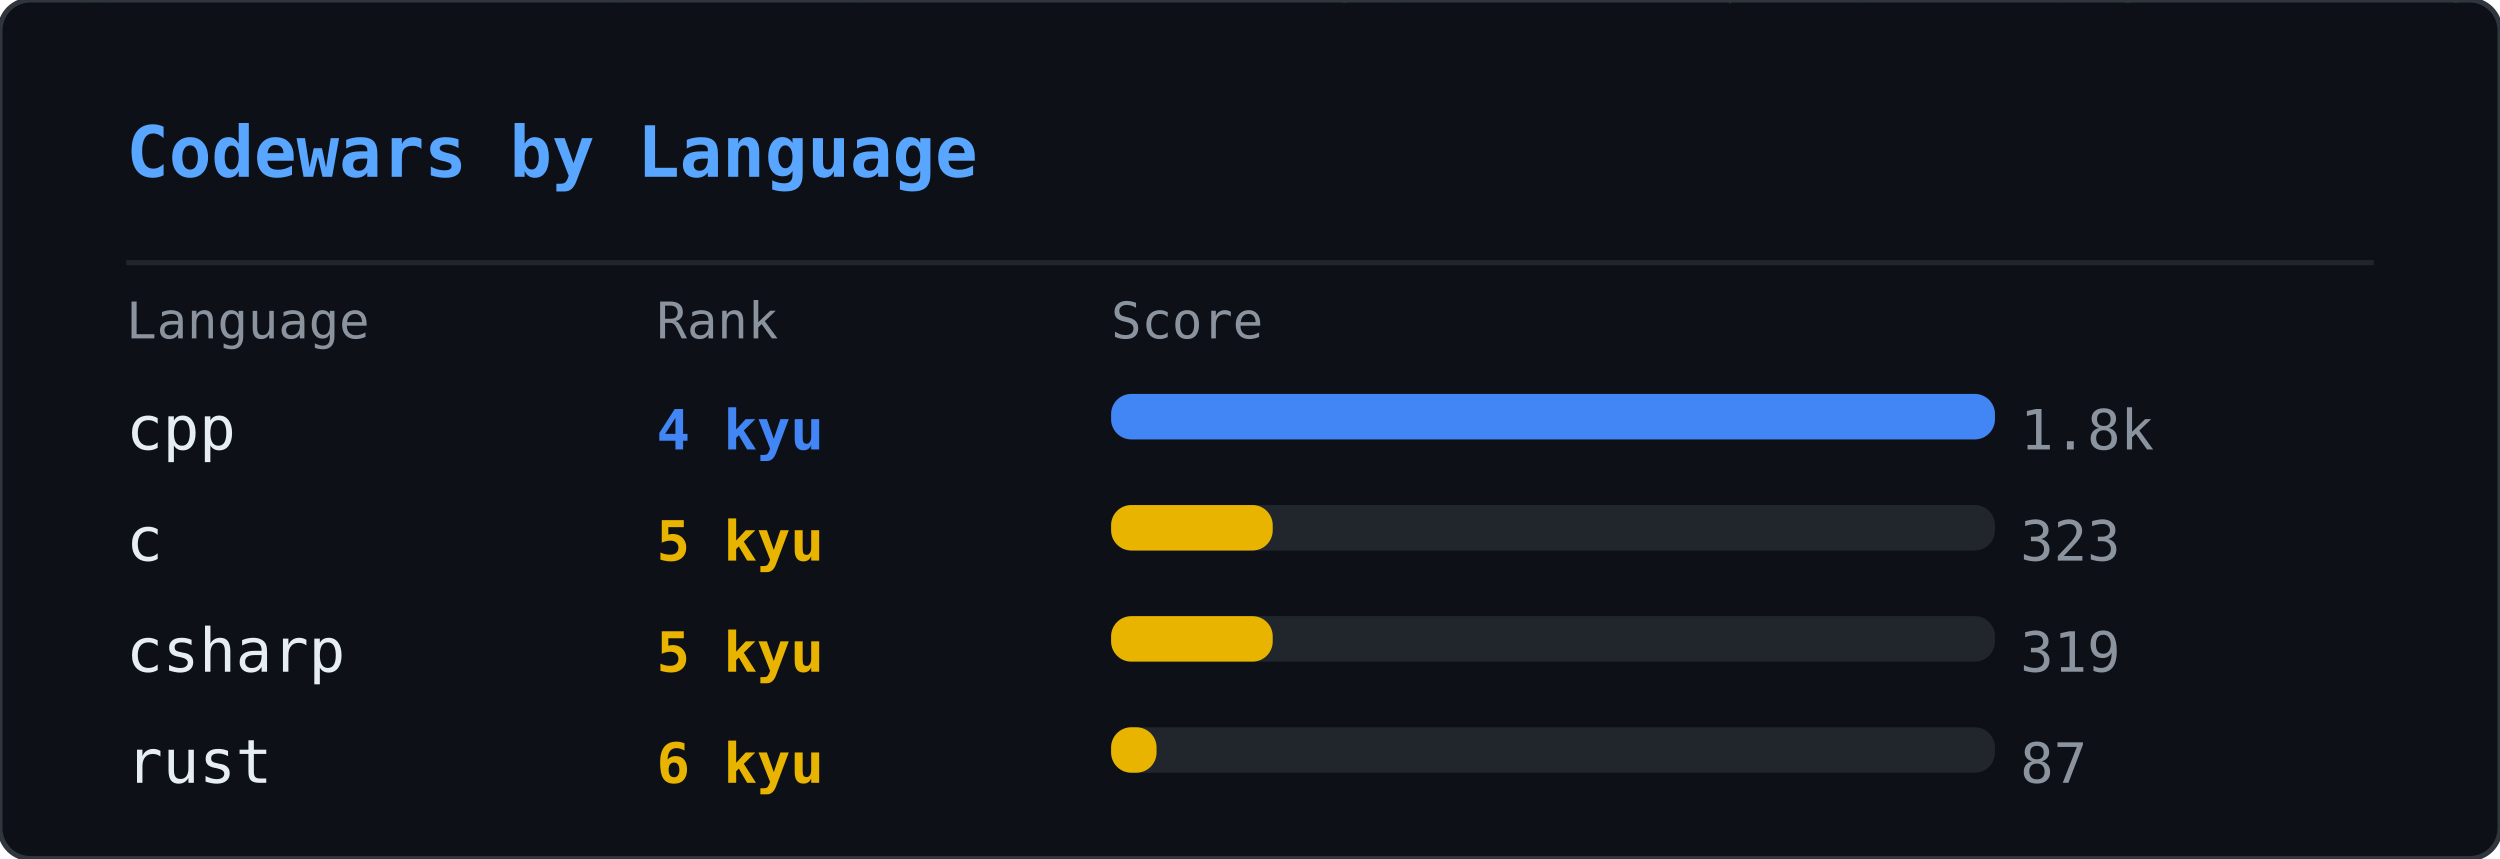
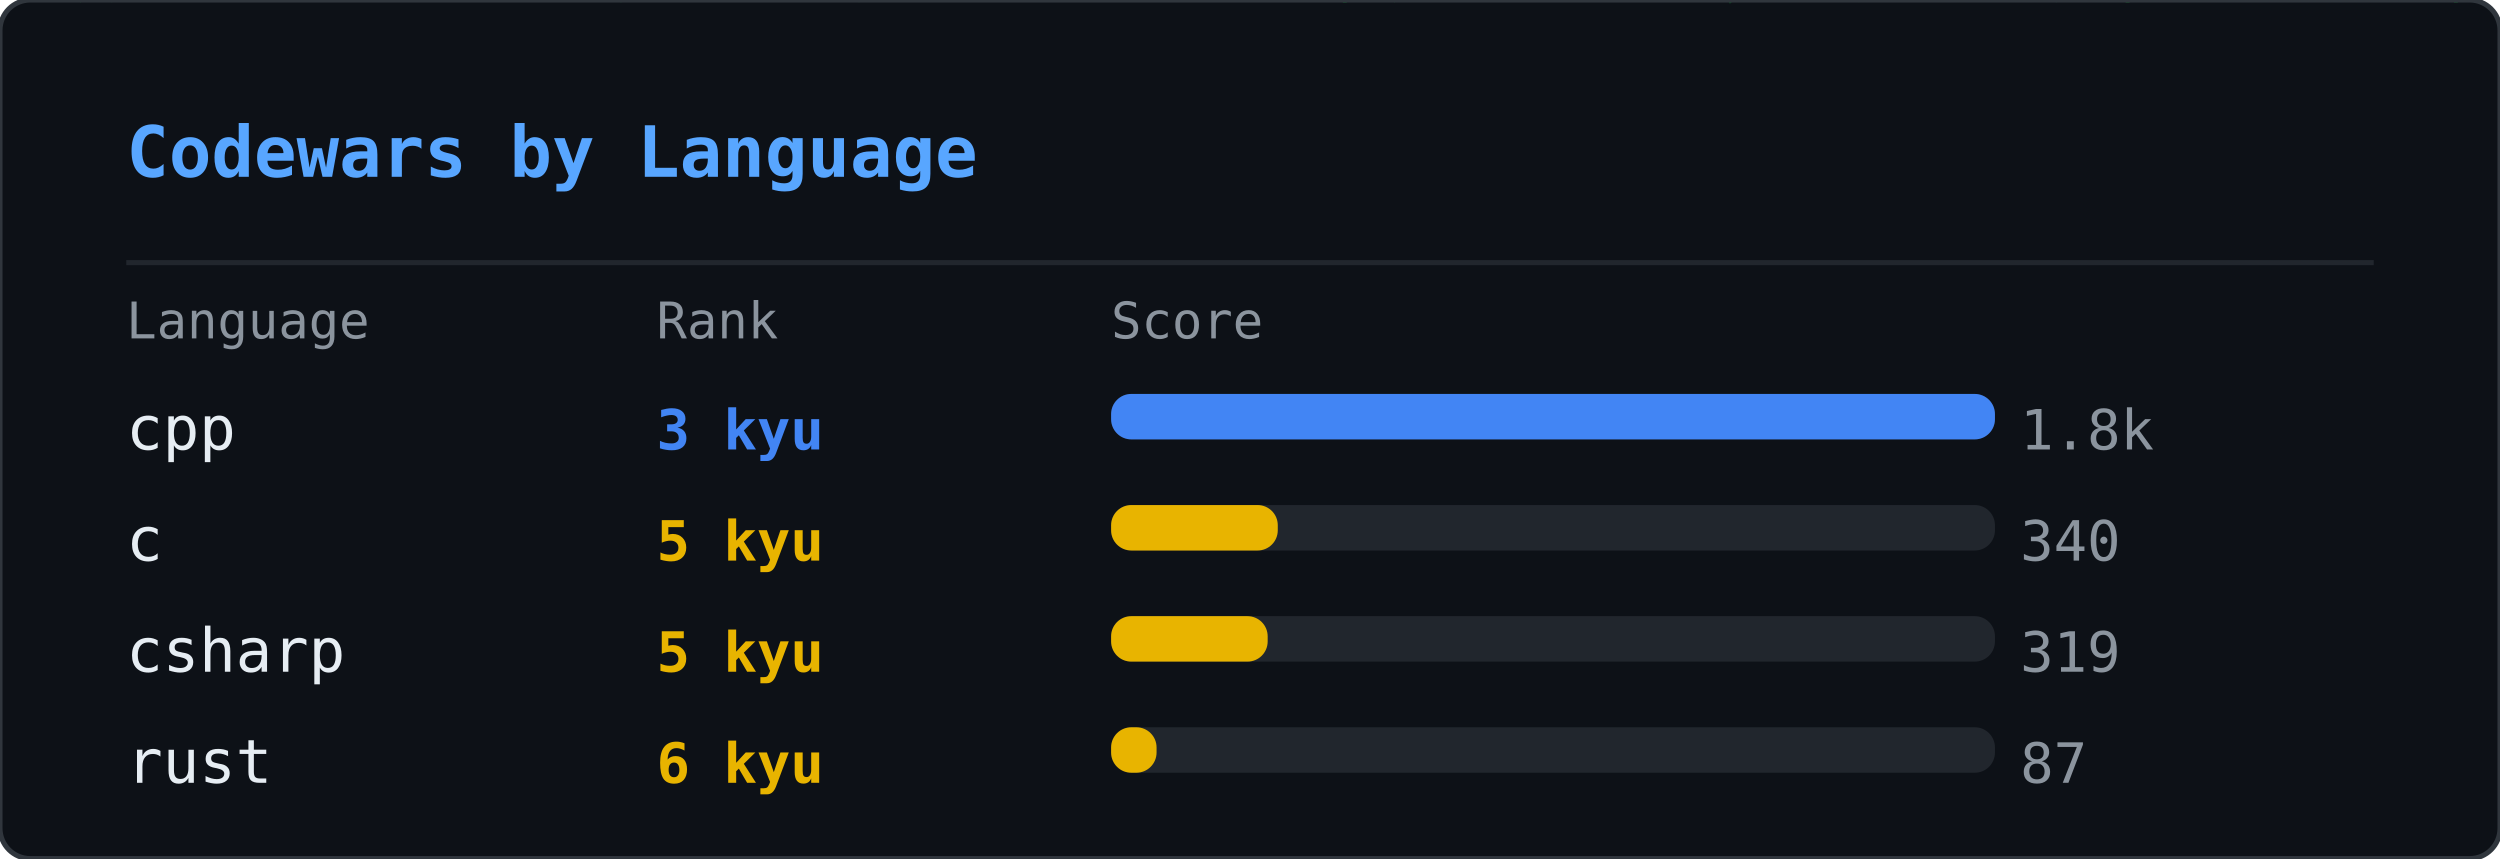
<svg xmlns="http://www.w3.org/2000/svg" width="495" height="170" viewBox="0 0 495 170">
  <defs>
    <clipPath id="cwl-clip">
      <rect width="495" height="170" rx="6" />
    </clipPath>
  </defs>
  <rect width="495" height="170" rx="6" fill="#0d1117" />
  <g clip-path="url(#cwl-clip)">
    <g opacity="0.22">
      <style>@keyframes cwl0{from{transform:translateY(-74px)}to{transform:translateY(184px)}}@keyframes cwl1{from{transform:translateY(-46px)}to{transform:translateY(184px)}}@keyframes cwl2{from{transform:translateY(-46px)}to{transform:translateY(184px)}}@keyframes cwl3{from{transform:translateY(-46px)}to{transform:translateY(184px)}}@keyframes cwl4{from{transform:translateY(-46px)}to{transform:translateY(184px)}}@keyframes cwl5{from{transform:translateY(-46px)}to{transform:translateY(184px)}}@keyframes cwl6{from{transform:translateY(-46px)}to{transform:translateY(184px)}}@keyframes cwl7{from{transform:translateY(-46px)}to{transform:translateY(184px)}}@keyframes cwl8{from{transform:translateY(-46px)}to{transform:translateY(184px)}}@keyframes cwl9{from{transform:translateY(-46px)}to{transform:translateY(184px)}}@keyframes cwl10{from{transform:translateY(-46px)}to{transform:translateY(184px)}}@keyframes cwl11{from{transform:translateY(-46px)}to{transform:translateY(184px)}}@keyframes cwl12{from{transform:translateY(-46px)}to{transform:translateY(184px)}}@keyframes cwl13{from{transform:translateY(-46px)}to{transform:translateY(184px)}}@keyframes cwl14{from{transform:translateY(-46px)}to{transform:translateY(184px)}}@keyframes cwl15{from{transform:translateY(-46px)}to{transform:translateY(184px)}}@keyframes cwl16{from{transform:translateY(-46px)}to{transform:translateY(184px)}}@keyframes cwl17{from{transform:translateY(-46px)}to{transform:translateY(184px)}}@keyframes cwl18{from{transform:translateY(-46px)}to{transform:translateY(184px)}}@keyframes cwl19{from{transform:translateY(-46px)}to{transform:translateY(184px)}}@keyframes cwl20{from{transform:translateY(-46px)}to{transform:translateY(184px)}}@keyframes cwl21{from{transform:translateY(-46px)}to{transform:translateY(184px)}}@keyframes cwl22{from{transform:translateY(-46px)}to{transform:translateY(184px)}}@keyframes cwl23{from{transform:translateY(-46px)}to{transform:translateY(184px)}}@keyframes cwl24{from{transform:translateY(-46px)}to{transform:translateY(184px)}}@keyframes cwl25{from{transform:translateY(-46px)}to{transform:translateY(184px)}}@keyframes cwl26{from{transform:translateY(-46px)}to{transform:translateY(184px)}}@keyframes cwl27{from{transform:translateY(-46px)}to{transform:translateY(184px)}}@keyframes cwl28{from{transform:translateY(-46px)}to{transform:translateY(184px)}}@keyframes cwl29{from{transform:translateY(-46px)}to{transform:translateY(184px)}}@keyframes cwl30{from{transform:translateY(-46px)}to{transform:translateY(184px)}}@keyframes cwl31{from{transform:translateY(-46px)}to{transform:translateY(184px)}}@keyframes cwl32{from{transform:translateY(-46px)}to{transform:translateY(184px)}}@keyframes cwl33{from{transform:translateY(-46px)}to{transform:translateY(184px)}}@keyframes cwl34{from{transform:translateY(-46px)}to{transform:translateY(184px)}}@keyframes cwl35{from{transform:translateY(-46px)}to{transform:translateY(184px)}}@keyframes cwl36{from{transform:translateY(-46px)}to{transform:translateY(184px)}}@keyframes cwl37{from{transform:translateY(-46px)}to{transform:translateY(184px)}}</style>
      <g style="animation:cwl0 2.62s linear infinite;animation-delay:-1.32s">
        <text x="122" y="0" font-family="monospace" font-size="12" fill="#00ff41">6</text>
        <text x="122" y="-14" font-family="monospace" font-size="12" fill="#00ff41" opacity="0.83">7</text>
        <text x="122" y="-28" font-family="monospace" font-size="12" fill="#00ff41" opacity="0.67">ｦ</text>
        <text x="122" y="-42" font-family="monospace" font-size="12" fill="#00ff41" opacity="0.50">ﾒ</text>
        <text x="122" y="-56" font-family="monospace" font-size="12" fill="#00ff41" opacity="0.33">ｬ</text>
        <text x="122" y="-70" font-family="monospace" font-size="12" fill="#00ff41" opacity="0.17">ﾕ</text>
      </g>
      <g style="animation:cwl1 1.53s linear infinite;animation-delay:-0.79s">
        <text x="428" y="0" font-family="monospace" font-size="12" fill="#00ff41">ﾉ</text>
        <text x="428" y="-14" font-family="monospace" font-size="12" fill="#00ff41" opacity="0.75">ｼ</text>
        <text x="428" y="-28" font-family="monospace" font-size="12" fill="#00ff41" opacity="0.50">ﾜ</text>
        <text x="428" y="-42" font-family="monospace" font-size="12" fill="#00ff41" opacity="0.25">ｸ</text>
      </g>
      <g style="animation:cwl2 2.56s linear infinite;animation-delay:-0.74s">
        <text x="198" y="0" font-family="monospace" font-size="12" fill="#00ff41">1</text>
        <text x="198" y="-14" font-family="monospace" font-size="12" fill="#00ff41" opacity="0.75">ﾛ</text>
        <text x="198" y="-28" font-family="monospace" font-size="12" fill="#00ff41" opacity="0.50">ｽ</text>
        <text x="198" y="-42" font-family="monospace" font-size="12" fill="#00ff41" opacity="0.25">6</text>
      </g>
      <g style="animation:cwl3 3.01s linear infinite;animation-delay:-1.33s">
        <text x="417" y="0" font-family="monospace" font-size="12" fill="#00ff41">ｮ</text>
        <text x="417" y="-14" font-family="monospace" font-size="12" fill="#00ff41" opacity="0.75">9</text>
        <text x="417" y="-28" font-family="monospace" font-size="12" fill="#00ff41" opacity="0.50">ｶ</text>
        <text x="417" y="-42" font-family="monospace" font-size="12" fill="#00ff41" opacity="0.25">ﾒ</text>
      </g>
      <g style="animation:cwl4 2.02s linear infinite;animation-delay:-0.78s">
        <text x="260" y="0" font-family="monospace" font-size="12" fill="#00ff41">ﾋ</text>
        <text x="260" y="-14" font-family="monospace" font-size="12" fill="#00ff41" opacity="0.75">ﾐ</text>
        <text x="260" y="-28" font-family="monospace" font-size="12" fill="#00ff41" opacity="0.50">ｬ</text>
        <text x="260" y="-42" font-family="monospace" font-size="12" fill="#00ff41" opacity="0.25">6</text>
      </g>
      <g style="animation:cwl5 1.91s linear infinite;animation-delay:-1.85s">
        <text x="482" y="0" font-family="monospace" font-size="12" fill="#00ff41">ｮ</text>
        <text x="482" y="-14" font-family="monospace" font-size="12" fill="#00ff41" opacity="0.75">ﾉ</text>
        <text x="482" y="-28" font-family="monospace" font-size="12" fill="#00ff41" opacity="0.50">ﾚ</text>
        <text x="482" y="-42" font-family="monospace" font-size="12" fill="#00ff41" opacity="0.25">ｩ</text>
      </g>
      <g style="animation:cwl6 3.02s linear infinite;animation-delay:-2.58s">
        <text x="127" y="0" font-family="monospace" font-size="12" fill="#00ff41">ﾓ</text>
        <text x="127" y="-14" font-family="monospace" font-size="12" fill="#00ff41" opacity="0.75">ｪ</text>
        <text x="127" y="-28" font-family="monospace" font-size="12" fill="#00ff41" opacity="0.50">ﾀ</text>
        <text x="127" y="-42" font-family="monospace" font-size="12" fill="#00ff41" opacity="0.25">ｴ</text>
      </g>
      <g style="animation:cwl7 2.80s linear infinite;animation-delay:-1.92s">
        <text x="274" y="0" font-family="monospace" font-size="12" fill="#00ff41">ｹ</text>
        <text x="274" y="-14" font-family="monospace" font-size="12" fill="#00ff41" opacity="0.75">ﾕ</text>
        <text x="274" y="-28" font-family="monospace" font-size="12" fill="#00ff41" opacity="0.50">ﾆ</text>
        <text x="274" y="-42" font-family="monospace" font-size="12" fill="#00ff41" opacity="0.25">ｾ</text>
      </g>
      <g style="animation:cwl8 1.54s linear infinite;animation-delay:-0.32s">
        <text x="361" y="0" font-family="monospace" font-size="12" fill="#00ff41">ﾄ</text>
        <text x="361" y="-14" font-family="monospace" font-size="12" fill="#00ff41" opacity="0.75">ﾐ</text>
        <text x="361" y="-28" font-family="monospace" font-size="12" fill="#00ff41" opacity="0.50">ﾓ</text>
        <text x="361" y="-42" font-family="monospace" font-size="12" fill="#00ff41" opacity="0.25">ｼ</text>
      </g>
      <g style="animation:cwl9 2.51s linear infinite;animation-delay:-2.25s">
        <text x="366" y="0" font-family="monospace" font-size="12" fill="#00ff41">ｹ</text>
        <text x="366" y="-14" font-family="monospace" font-size="12" fill="#00ff41" opacity="0.75">ｫ</text>
        <text x="366" y="-28" font-family="monospace" font-size="12" fill="#00ff41" opacity="0.50">ﾉ</text>
        <text x="366" y="-42" font-family="monospace" font-size="12" fill="#00ff41" opacity="0.25">ﾈ</text>
      </g>
      <g style="animation:cwl10 2.91s linear infinite;animation-delay:-0.33s">
        <text x="262" y="0" font-family="monospace" font-size="12" fill="#00ff41">ｮ</text>
        <text x="262" y="-14" font-family="monospace" font-size="12" fill="#00ff41" opacity="0.75">ﾘ</text>
        <text x="262" y="-28" font-family="monospace" font-size="12" fill="#00ff41" opacity="0.50">ﾜ</text>
        <text x="262" y="-42" font-family="monospace" font-size="12" fill="#00ff41" opacity="0.25">3</text>
      </g>
      <g style="animation:cwl11 2.27s linear infinite;animation-delay:-0.69s">
        <text x="121" y="0" font-family="monospace" font-size="12" fill="#00ff41">ｧ</text>
        <text x="121" y="-14" font-family="monospace" font-size="12" fill="#00ff41" opacity="0.75">ｷ</text>
        <text x="121" y="-28" font-family="monospace" font-size="12" fill="#00ff41" opacity="0.50">ﾐ</text>
        <text x="121" y="-42" font-family="monospace" font-size="12" fill="#00ff41" opacity="0.25">ｭ</text>
      </g>
      <g style="animation:cwl12 1.86s linear infinite;animation-delay:-0.26s">
        <text x="341" y="0" font-family="monospace" font-size="12" fill="#00ff41">ﾀ</text>
        <text x="341" y="-14" font-family="monospace" font-size="12" fill="#00ff41" opacity="0.75">4</text>
        <text x="341" y="-28" font-family="monospace" font-size="12" fill="#00ff41" opacity="0.50">ﾊ</text>
        <text x="341" y="-42" font-family="monospace" font-size="12" fill="#00ff41" opacity="0.25">ｱ</text>
      </g>
      <g style="animation:cwl13 2.62s linear infinite;animation-delay:-1.56s">
        <text x="112" y="0" font-family="monospace" font-size="12" fill="#00ff41">ﾝ</text>
        <text x="112" y="-14" font-family="monospace" font-size="12" fill="#00ff41" opacity="0.75">ﾁ</text>
        <text x="112" y="-28" font-family="monospace" font-size="12" fill="#00ff41" opacity="0.50">0</text>
        <text x="112" y="-42" font-family="monospace" font-size="12" fill="#00ff41" opacity="0.25">ｩ</text>
      </g>
      <g style="animation:cwl14 1.92s linear infinite;animation-delay:-1.12s">
        <text x="240" y="0" font-family="monospace" font-size="12" fill="#00ff41">6</text>
        <text x="240" y="-14" font-family="monospace" font-size="12" fill="#00ff41" opacity="0.75">ﾕ</text>
        <text x="240" y="-28" font-family="monospace" font-size="12" fill="#00ff41" opacity="0.50">ﾛ</text>
        <text x="240" y="-42" font-family="monospace" font-size="12" fill="#00ff41" opacity="0.25">ｹ</text>
      </g>
      <g style="animation:cwl15 1.74s linear infinite;animation-delay:-1.65s">
        <text x="29" y="0" font-family="monospace" font-size="12" fill="#00ff41">ｴ</text>
        <text x="29" y="-14" font-family="monospace" font-size="12" fill="#00ff41" opacity="0.75">ｩ</text>
        <text x="29" y="-28" font-family="monospace" font-size="12" fill="#00ff41" opacity="0.50">ﾔ</text>
        <text x="29" y="-42" font-family="monospace" font-size="12" fill="#00ff41" opacity="0.25">1</text>
      </g>
      <g style="animation:cwl16 1.56s linear infinite;animation-delay:-0.04s">
        <text x="110" y="0" font-family="monospace" font-size="12" fill="#00ff41">ﾉ</text>
        <text x="110" y="-14" font-family="monospace" font-size="12" fill="#00ff41" opacity="0.75">6</text>
        <text x="110" y="-28" font-family="monospace" font-size="12" fill="#00ff41" opacity="0.50">ｿ</text>
        <text x="110" y="-42" font-family="monospace" font-size="12" fill="#00ff41" opacity="0.25">ﾉ</text>
      </g>
      <g style="animation:cwl17 3.14s linear infinite;animation-delay:-1.79s">
        <text x="399" y="0" font-family="monospace" font-size="12" fill="#00ff41">ﾊ</text>
        <text x="399" y="-14" font-family="monospace" font-size="12" fill="#00ff41" opacity="0.75">ﾊ</text>
        <text x="399" y="-28" font-family="monospace" font-size="12" fill="#00ff41" opacity="0.50">ﾉ</text>
        <text x="399" y="-42" font-family="monospace" font-size="12" fill="#00ff41" opacity="0.25">9</text>
      </g>
      <g style="animation:cwl18 2.72s linear infinite;animation-delay:-1.13s">
        <text x="262" y="0" font-family="monospace" font-size="12" fill="#00ff41">1</text>
        <text x="262" y="-14" font-family="monospace" font-size="12" fill="#00ff41" opacity="0.75">ﾓ</text>
        <text x="262" y="-28" font-family="monospace" font-size="12" fill="#00ff41" opacity="0.50">ﾝ</text>
        <text x="262" y="-42" font-family="monospace" font-size="12" fill="#00ff41" opacity="0.25">3</text>
      </g>
      <g style="animation:cwl19 1.86s linear infinite;animation-delay:-0.88s">
        <text x="337" y="0" font-family="monospace" font-size="12" fill="#00ff41">ｵ</text>
        <text x="337" y="-14" font-family="monospace" font-size="12" fill="#00ff41" opacity="0.75">ｶ</text>
        <text x="337" y="-28" font-family="monospace" font-size="12" fill="#00ff41" opacity="0.50">ｮ</text>
        <text x="337" y="-42" font-family="monospace" font-size="12" fill="#00ff41" opacity="0.25">ﾘ</text>
      </g>
      <g style="animation:cwl20 2.72s linear infinite;animation-delay:-1.72s">
        <text x="405" y="0" font-family="monospace" font-size="12" fill="#00ff41">ｶ</text>
        <text x="405" y="-14" font-family="monospace" font-size="12" fill="#00ff41" opacity="0.75">8</text>
        <text x="405" y="-28" font-family="monospace" font-size="12" fill="#00ff41" opacity="0.50">ｴ</text>
        <text x="405" y="-42" font-family="monospace" font-size="12" fill="#00ff41" opacity="0.25">ﾄ</text>
      </g>
      <g style="animation:cwl21 3.10s linear infinite;animation-delay:-0.19s">
        <text x="23" y="0" font-family="monospace" font-size="12" fill="#00ff41">1</text>
        <text x="23" y="-14" font-family="monospace" font-size="12" fill="#00ff41" opacity="0.75">ﾘ</text>
        <text x="23" y="-28" font-family="monospace" font-size="12" fill="#00ff41" opacity="0.50">ｭ</text>
        <text x="23" y="-42" font-family="monospace" font-size="12" fill="#00ff41" opacity="0.25">ｧ</text>
      </g>
      <g style="animation:cwl22 1.97s linear infinite;animation-delay:-1.14s">
        <text x="128" y="0" font-family="monospace" font-size="12" fill="#00ff41">ﾚ</text>
        <text x="128" y="-14" font-family="monospace" font-size="12" fill="#00ff41" opacity="0.75">ｮ</text>
        <text x="128" y="-28" font-family="monospace" font-size="12" fill="#00ff41" opacity="0.50">ｭ</text>
        <text x="128" y="-42" font-family="monospace" font-size="12" fill="#00ff41" opacity="0.25">ﾎ</text>
      </g>
      <g style="animation:cwl23 2.36s linear infinite;animation-delay:-0.45s">
        <text x="116" y="0" font-family="monospace" font-size="12" fill="#00ff41">ﾍ</text>
        <text x="116" y="-14" font-family="monospace" font-size="12" fill="#00ff41" opacity="0.75">1</text>
        <text x="116" y="-28" font-family="monospace" font-size="12" fill="#00ff41" opacity="0.50">4</text>
        <text x="116" y="-42" font-family="monospace" font-size="12" fill="#00ff41" opacity="0.25">ｳ</text>
      </g>
      <g style="animation:cwl24 1.71s linear infinite;animation-delay:-1.60s">
        <text x="136" y="0" font-family="monospace" font-size="12" fill="#00ff41">1</text>
        <text x="136" y="-14" font-family="monospace" font-size="12" fill="#00ff41" opacity="0.75">ﾝ</text>
        <text x="136" y="-28" font-family="monospace" font-size="12" fill="#00ff41" opacity="0.50">ﾙ</text>
        <text x="136" y="-42" font-family="monospace" font-size="12" fill="#00ff41" opacity="0.25">8</text>
      </g>
      <g style="animation:cwl25 2.63s linear infinite;animation-delay:-0.95s">
        <text x="405" y="0" font-family="monospace" font-size="12" fill="#00ff41">ﾗ</text>
        <text x="405" y="-14" font-family="monospace" font-size="12" fill="#00ff41" opacity="0.75">3</text>
        <text x="405" y="-28" font-family="monospace" font-size="12" fill="#00ff41" opacity="0.50">ﾌ</text>
        <text x="405" y="-42" font-family="monospace" font-size="12" fill="#00ff41" opacity="0.25">ｨ</text>
      </g>
      <g style="animation:cwl26 2.44s linear infinite;animation-delay:-2.31s">
        <text x="167" y="0" font-family="monospace" font-size="12" fill="#00ff41">ｷ</text>
        <text x="167" y="-14" font-family="monospace" font-size="12" fill="#00ff41" opacity="0.75">ﾆ</text>
        <text x="167" y="-28" font-family="monospace" font-size="12" fill="#00ff41" opacity="0.50">ﾀ</text>
        <text x="167" y="-42" font-family="monospace" font-size="12" fill="#00ff41" opacity="0.25">ｬ</text>
      </g>
      <g style="animation:cwl27 1.78s linear infinite;animation-delay:-1.30s">
        <text x="300" y="0" font-family="monospace" font-size="12" fill="#00ff41">ﾝ</text>
        <text x="300" y="-14" font-family="monospace" font-size="12" fill="#00ff41" opacity="0.75">ﾗ</text>
        <text x="300" y="-28" font-family="monospace" font-size="12" fill="#00ff41" opacity="0.50">ｫ</text>
        <text x="300" y="-42" font-family="monospace" font-size="12" fill="#00ff41" opacity="0.25">ｭ</text>
      </g>
      <g style="animation:cwl28 2.89s linear infinite;animation-delay:-0.07s">
        <text x="14" y="0" font-family="monospace" font-size="12" fill="#00ff41">ｧ</text>
        <text x="14" y="-14" font-family="monospace" font-size="12" fill="#00ff41" opacity="0.75">ｨ</text>
        <text x="14" y="-28" font-family="monospace" font-size="12" fill="#00ff41" opacity="0.50">ﾃ</text>
        <text x="14" y="-42" font-family="monospace" font-size="12" fill="#00ff41" opacity="0.25">ｮ</text>
      </g>
      <g style="animation:cwl29 2.43s linear infinite;animation-delay:-2.19s">
        <text x="381" y="0" font-family="monospace" font-size="12" fill="#00ff41">ｫ</text>
        <text x="381" y="-14" font-family="monospace" font-size="12" fill="#00ff41" opacity="0.75">ｵ</text>
        <text x="381" y="-28" font-family="monospace" font-size="12" fill="#00ff41" opacity="0.50">ﾛ</text>
        <text x="381" y="-42" font-family="monospace" font-size="12" fill="#00ff41" opacity="0.25">ﾕ</text>
      </g>
      <g style="animation:cwl30 1.56s linear infinite;animation-delay:-1.00s">
        <text x="273" y="0" font-family="monospace" font-size="12" fill="#00ff41">ｷ</text>
        <text x="273" y="-14" font-family="monospace" font-size="12" fill="#00ff41" opacity="0.75">ﾀ</text>
        <text x="273" y="-28" font-family="monospace" font-size="12" fill="#00ff41" opacity="0.50">0</text>
        <text x="273" y="-42" font-family="monospace" font-size="12" fill="#00ff41" opacity="0.25">ｯ</text>
      </g>
      <g style="animation:cwl31 2.25s linear infinite;animation-delay:-1.50s">
        <text x="405" y="0" font-family="monospace" font-size="12" fill="#00ff41">ﾆ</text>
        <text x="405" y="-14" font-family="monospace" font-size="12" fill="#00ff41" opacity="0.75">ｹ</text>
        <text x="405" y="-28" font-family="monospace" font-size="12" fill="#00ff41" opacity="0.50">ｩ</text>
        <text x="405" y="-42" font-family="monospace" font-size="12" fill="#00ff41" opacity="0.25">ﾔ</text>
      </g>
      <g style="animation:cwl32 1.66s linear infinite;animation-delay:-0.02s">
        <text x="20" y="0" font-family="monospace" font-size="12" fill="#00ff41">ﾗ</text>
        <text x="20" y="-14" font-family="monospace" font-size="12" fill="#00ff41" opacity="0.75">8</text>
        <text x="20" y="-28" font-family="monospace" font-size="12" fill="#00ff41" opacity="0.50">ｭ</text>
        <text x="20" y="-42" font-family="monospace" font-size="12" fill="#00ff41" opacity="0.25">ﾆ</text>
      </g>
      <g style="animation:cwl33 3.04s linear infinite;animation-delay:-1.83s">
        <text x="262" y="0" font-family="monospace" font-size="12" fill="#00ff41">1</text>
        <text x="262" y="-14" font-family="monospace" font-size="12" fill="#00ff41" opacity="0.75">ｻ</text>
        <text x="262" y="-28" font-family="monospace" font-size="12" fill="#00ff41" opacity="0.50">ﾂ</text>
        <text x="262" y="-42" font-family="monospace" font-size="12" fill="#00ff41" opacity="0.25">ﾏ</text>
      </g>
      <g style="animation:cwl34 2.66s linear infinite;animation-delay:-1.26s">
        <text x="38" y="0" font-family="monospace" font-size="12" fill="#00ff41">ﾖ</text>
        <text x="38" y="-14" font-family="monospace" font-size="12" fill="#00ff41" opacity="0.75">ﾅ</text>
        <text x="38" y="-28" font-family="monospace" font-size="12" fill="#00ff41" opacity="0.50">ｫ</text>
        <text x="38" y="-42" font-family="monospace" font-size="12" fill="#00ff41" opacity="0.25">ﾝ</text>
      </g>
      <g style="animation:cwl35 1.66s linear infinite;animation-delay:-0.43s">
        <text x="290" y="0" font-family="monospace" font-size="12" fill="#00ff41">ﾊ</text>
        <text x="290" y="-14" font-family="monospace" font-size="12" fill="#00ff41" opacity="0.75">ﾒ</text>
        <text x="290" y="-28" font-family="monospace" font-size="12" fill="#00ff41" opacity="0.50">ﾊ</text>
        <text x="290" y="-42" font-family="monospace" font-size="12" fill="#00ff41" opacity="0.25">ｯ</text>
      </g>
      <g style="animation:cwl36 3.05s linear infinite;animation-delay:-1.73s">
        <text x="422" y="0" font-family="monospace" font-size="12" fill="#00ff41">ﾐ</text>
        <text x="422" y="-14" font-family="monospace" font-size="12" fill="#00ff41" opacity="0.75">0</text>
        <text x="422" y="-28" font-family="monospace" font-size="12" fill="#00ff41" opacity="0.50">ｼ</text>
        <text x="422" y="-42" font-family="monospace" font-size="12" fill="#00ff41" opacity="0.25">ｸ</text>
      </g>
      <g style="animation:cwl37 2.19s linear infinite;animation-delay:-0.36s">
        <text x="10" y="0" font-family="monospace" font-size="12" fill="#00ff41">1</text>
        <text x="10" y="-14" font-family="monospace" font-size="12" fill="#00ff41" opacity="0.75">ｬ</text>
        <text x="10" y="-28" font-family="monospace" font-size="12" fill="#00ff41" opacity="0.50">ﾕ</text>
        <text x="10" y="-42" font-family="monospace" font-size="12" fill="#00ff41" opacity="0.25">ｯ</text>
      </g>
    </g>
  </g>
  <rect width="495" height="170" rx="6" fill="none" stroke="#30363d" stroke-width="1" />
  <text x="25" y="35" font-family="monospace" font-size="14" font-weight="600" fill="#58a6ff">Codewars by Language</text>
  <line x1="25" y1="52" x2="470" y2="52" stroke="#21262d" stroke-width="1" />
  <text x="25" y="67" font-family="monospace" font-size="10" fill="#8b949e">Language</text>
  <text x="130" y="67" font-family="monospace" font-size="10" fill="#8b949e">Rank</text>
  <text x="220" y="67" font-family="monospace" font-size="10" fill="#8b949e">Score</text>
  <text x="25" y="89" font-family="monospace" font-size="12" fill="#e6edf3">cpp</text>
-   <text x="130" y="89" font-family="monospace" font-size="11" font-weight="600" fill="#4285f4">4 kyu</text>
+   <text x="130" y="89" font-family="monospace" font-size="11" font-weight="600" fill="#4285f4">3 kyu</text>
  <rect x="220" y="78" width="175" height="9" rx="4" fill="#21262d" />
  <rect x="220" y="78" width="175" height="9" rx="4" fill="#4285f4" />
  <text x="400" y="89" font-family="monospace" font-size="11" fill="#8b949e">1.8k</text>
  <text x="25" y="111" font-family="monospace" font-size="12" fill="#e6edf3">c</text>
  <text x="130" y="111" font-family="monospace" font-size="11" font-weight="600" fill="#e8b400">5 kyu</text>
  <rect x="220" y="100" width="175" height="9" rx="4" fill="#21262d" />
-   <rect x="220" y="100" width="32" height="9" rx="4" fill="#e8b400" />
-   <text x="400" y="111" font-family="monospace" font-size="11" fill="#8b949e">323</text>
+   <rect x="220" y="100" width="33" height="9" rx="4" fill="#e8b400" />
+   <text x="400" y="111" font-family="monospace" font-size="11" fill="#8b949e">340</text>
  <text x="25" y="133" font-family="monospace" font-size="12" fill="#e6edf3">csharp</text>
  <text x="130" y="133" font-family="monospace" font-size="11" font-weight="600" fill="#e8b400">5 kyu</text>
  <rect x="220" y="122" width="175" height="9" rx="4" fill="#21262d" />
-   <rect x="220" y="122" width="32" height="9" rx="4" fill="#e8b400" />
+   <rect x="220" y="122" width="31" height="9" rx="4" fill="#e8b400" />
  <text x="400" y="133" font-family="monospace" font-size="11" fill="#8b949e">319</text>
  <text x="25" y="155" font-family="monospace" font-size="12" fill="#e6edf3">rust</text>
  <text x="130" y="155" font-family="monospace" font-size="11" font-weight="600" fill="#e8b400">6 kyu</text>
  <rect x="220" y="144" width="175" height="9" rx="4" fill="#21262d" />
  <rect x="220" y="144" width="9" height="9" rx="4" fill="#e8b400" />
  <text x="400" y="155" font-family="monospace" font-size="11" fill="#8b949e">87</text>
</svg>
